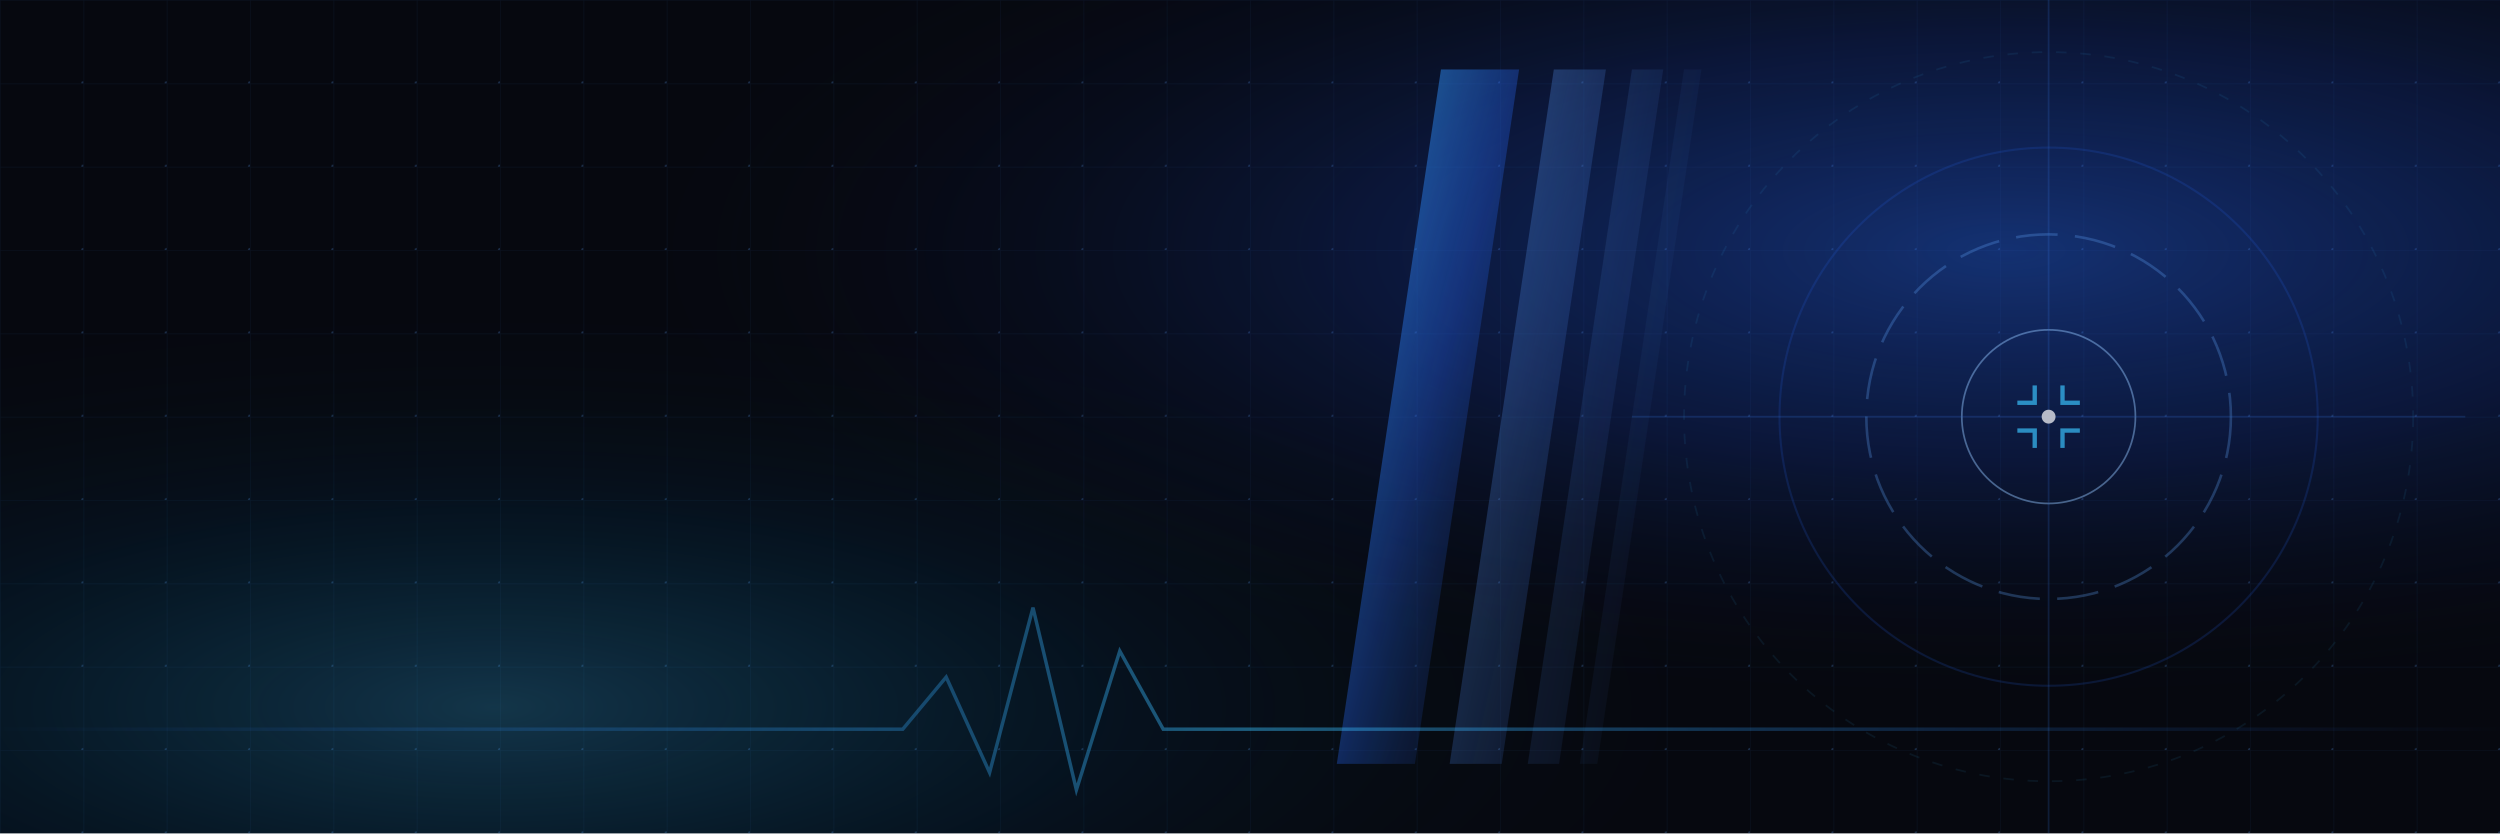
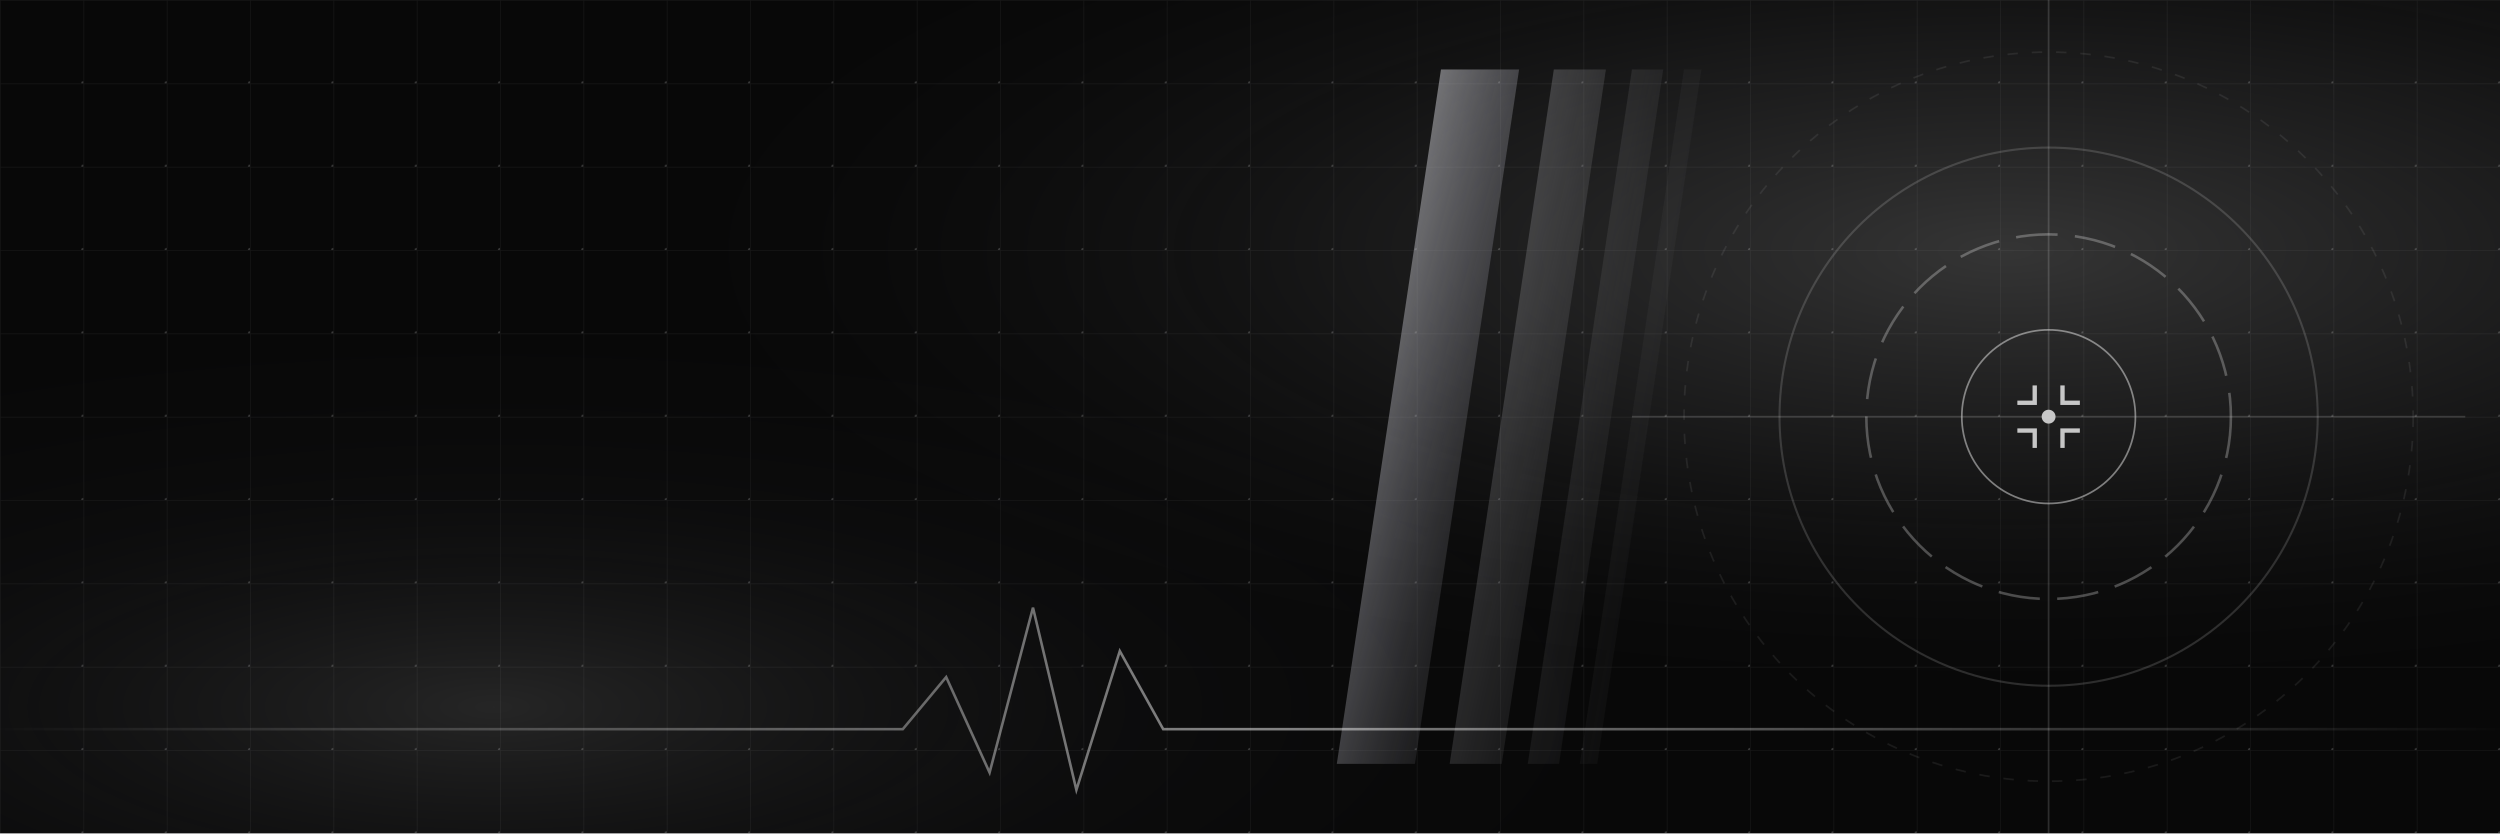
<svg xmlns="http://www.w3.org/2000/svg" viewBox="0 0 1440 480" fill="none">
  <defs>
-     <radialGradient id="esportsGlowPrimary" cx="80%" cy="30%" r="65%">
-       <stop offset="0%" stop-color="#2563eb" stop-opacity="0.45" />
-       <stop offset="40%" stop-color="#1d4ed8" stop-opacity="0.20" />
-       <stop offset="85%" stop-color="#06080f" stop-opacity="0" />
+     <radialGradient id="esportsGlowWhite" cx="80%" cy="30%" r="65%">
+       <stop offset="0%" stop-color="#ffffff" stop-opacity="0.18" />
+       <stop offset="40%" stop-color="#d4d4d8" stop-opacity="0.08" />
+       <stop offset="85%" stop-color="#080808" stop-opacity="0" />
    </radialGradient>
-     <radialGradient id="esportsGlowCyan" cx="20%" cy="85%" r="50%">
-       <stop offset="0%" stop-color="#38bdf8" stop-opacity="0.25" />
-       <stop offset="50%" stop-color="#0284c7" stop-opacity="0.08" />
-       <stop offset="100%" stop-color="#06080f" stop-opacity="0" />
+     <radialGradient id="esportsGlowSilver" cx="20%" cy="85%" r="50%">
+       <stop offset="0%" stop-color="#ffffff" stop-opacity="0.12" />
+       <stop offset="50%" stop-color="#71717a" stop-opacity="0.04" />
+       <stop offset="100%" stop-color="#080808" stop-opacity="0" />
    </radialGradient>
    <linearGradient id="chevronGrad1" x1="0%" y1="0%" x2="100%" y2="100%">
-       <stop offset="0%" stop-color="#38bdf8" stop-opacity="0.85" />
-       <stop offset="50%" stop-color="#2563eb" stop-opacity="0.40" />
-       <stop offset="100%" stop-color="#0f172a" stop-opacity="0.05" />
+       <stop offset="0%" stop-color="#ffffff" stop-opacity="0.9" />
+       <stop offset="50%" stop-color="#a1a1aa" stop-opacity="0.4" />
+       <stop offset="100%" stop-color="#141416" stop-opacity="0.05" />
    </linearGradient>
    <linearGradient id="chevronGrad2" x1="0%" y1="0%" x2="100%" y2="100%">
-       <stop offset="0%" stop-color="#60a5fa" stop-opacity="0.55" />
-       <stop offset="100%" stop-color="#1e3a8a" stop-opacity="0.10" />
+       <stop offset="0%" stop-color="#d4d4d8" stop-opacity="0.5" />
+       <stop offset="100%" stop-color="#27272a" stop-opacity="0.1" />
    </linearGradient>
    <pattern id="esportsGrid" width="48" height="48" patternUnits="userSpaceOnUse">
-       <path d="M 48 0 L 0 0 0 48" fill="none" stroke="#3b82f6" stroke-width="0.75" stroke-opacity="0.07" />
-       <circle cx="48" cy="48" r="1.25" fill="#60a5fa" fill-opacity="0.22" />
+       <path d="M 48 0 L 0 0 0 48" fill="none" stroke="#ffffff" stroke-width="0.75" stroke-opacity="0.06" />
+       <circle cx="48" cy="48" r="1.25" fill="#ffffff" fill-opacity="0.18" />
    </pattern>
    <linearGradient id="scanbeam" x1="0%" y1="0%" x2="100%" y2="0%">
-       <stop offset="0%" stop-color="#2563eb" stop-opacity="0" />
-       <stop offset="50%" stop-color="#38bdf8" stop-opacity="0.45" />
-       <stop offset="100%" stop-color="#2563eb" stop-opacity="0" />
+       <stop offset="0%" stop-color="#ffffff" stop-opacity="0" />
+       <stop offset="50%" stop-color="#ffffff" stop-opacity="0.5" />
+       <stop offset="100%" stop-color="#ffffff" stop-opacity="0" />
    </linearGradient>
  </defs>
-   <rect width="1440" height="480" fill="#06080f" />
+   <rect width="1440" height="480" fill="#080808" />
  <rect width="1440" height="480" fill="url(#esportsGrid)" />
-   <rect width="1440" height="480" fill="url(#esportsGlowPrimary)" />
-   <rect width="1440" height="480" fill="url(#esportsGlowCyan)" />
+   <rect width="1440" height="480" fill="url(#esportsGlowWhite)" />
+   <rect width="1440" height="480" fill="url(#esportsGlowSilver)" />
  <g transform="translate(780, 40)" opacity="0.85">
    <polygon points="50,0 95,0 35,400 -10,400" fill="url(#chevronGrad1)" />
    <polygon points="115,0 145,0 85,400 55,400" fill="url(#chevronGrad2)" />
    <polygon points="160,0 178,0 118,400 100,400" fill="url(#chevronGrad2)" opacity="0.5" />
    <polygon points="190,0 200,0 140,400 130,400" fill="url(#chevronGrad2)" opacity="0.25" />
  </g>
-   <g transform="translate(1180, 240)" opacity="0.70">
-     <circle r="210" stroke="#38bdf8" stroke-opacity="0.12" stroke-width="1" stroke-dasharray="6 8" />
-     <circle r="155" stroke="#2563eb" stroke-opacity="0.25" stroke-width="1.2" />
-     <circle r="105" stroke="#60a5fa" stroke-opacity="0.40" stroke-width="1.5" stroke-dasharray="24 10" />
-     <circle r="50" stroke="#93c5fd" stroke-opacity="0.65" stroke-width="1" />
-     <line x1="-240" y1="0" x2="240" y2="0" stroke="#3b82f6" stroke-opacity="0.25" stroke-width="1" />
-     <line x1="0" y1="-240" x2="0" y2="240" stroke="#3b82f6" stroke-opacity="0.25" stroke-width="1" />
-     <path d="M -18 -8 L -8 -8 L -8 -18 M 18 -8 L 8 -8 L 8 -18 M -18 8 L -8 8 L -8 18 M 18 8 L 8 8 L 8 18" stroke="#38bdf8" stroke-width="2.5" />
+   <g transform="translate(1180, 240)" opacity="0.75">
+     <circle r="210" stroke="#ffffff" stroke-opacity="0.1" stroke-width="1" stroke-dasharray="6 8" />
+     <circle r="155" stroke="#ffffff" stroke-opacity="0.2" stroke-width="1.2" />
+     <circle r="105" stroke="#ffffff" stroke-opacity="0.35" stroke-width="1.5" stroke-dasharray="24 10" />
+     <circle r="50" stroke="#ffffff" stroke-opacity="0.6" stroke-width="1" />
+     <line x1="-240" y1="0" x2="240" y2="0" stroke="#ffffff" stroke-opacity="0.2" stroke-width="1" />
+     <line x1="0" y1="-240" x2="0" y2="240" stroke="#ffffff" stroke-opacity="0.2" stroke-width="1" />
+     <path d="M -18 -8 L -8 -8 L -8 -18 M 18 -8 L 8 -8 L 8 -18 M -18 8 L -8 8 L -8 18 M 18 8 L 8 8 L 8 18" stroke="#ffffff" stroke-width="2.5" />
    <circle r="4" fill="#ffffff" />
  </g>
-   <path d="M 0 420 L 520 420 L 545 390 L 570 445 L 595 350 L 620 455 L 645 375 L 670 420 L 1440 420" stroke="url(#scanbeam)" stroke-width="2" fill="none" />
+   <path d="M 0 420 L 520 420 L 545 390 L 570 445 L 595 350 L 620 455 L 645 375 L 670 420 L 1440 420" stroke="url(#scanbeam)" stroke-width="1.5" fill="none" />
</svg>
